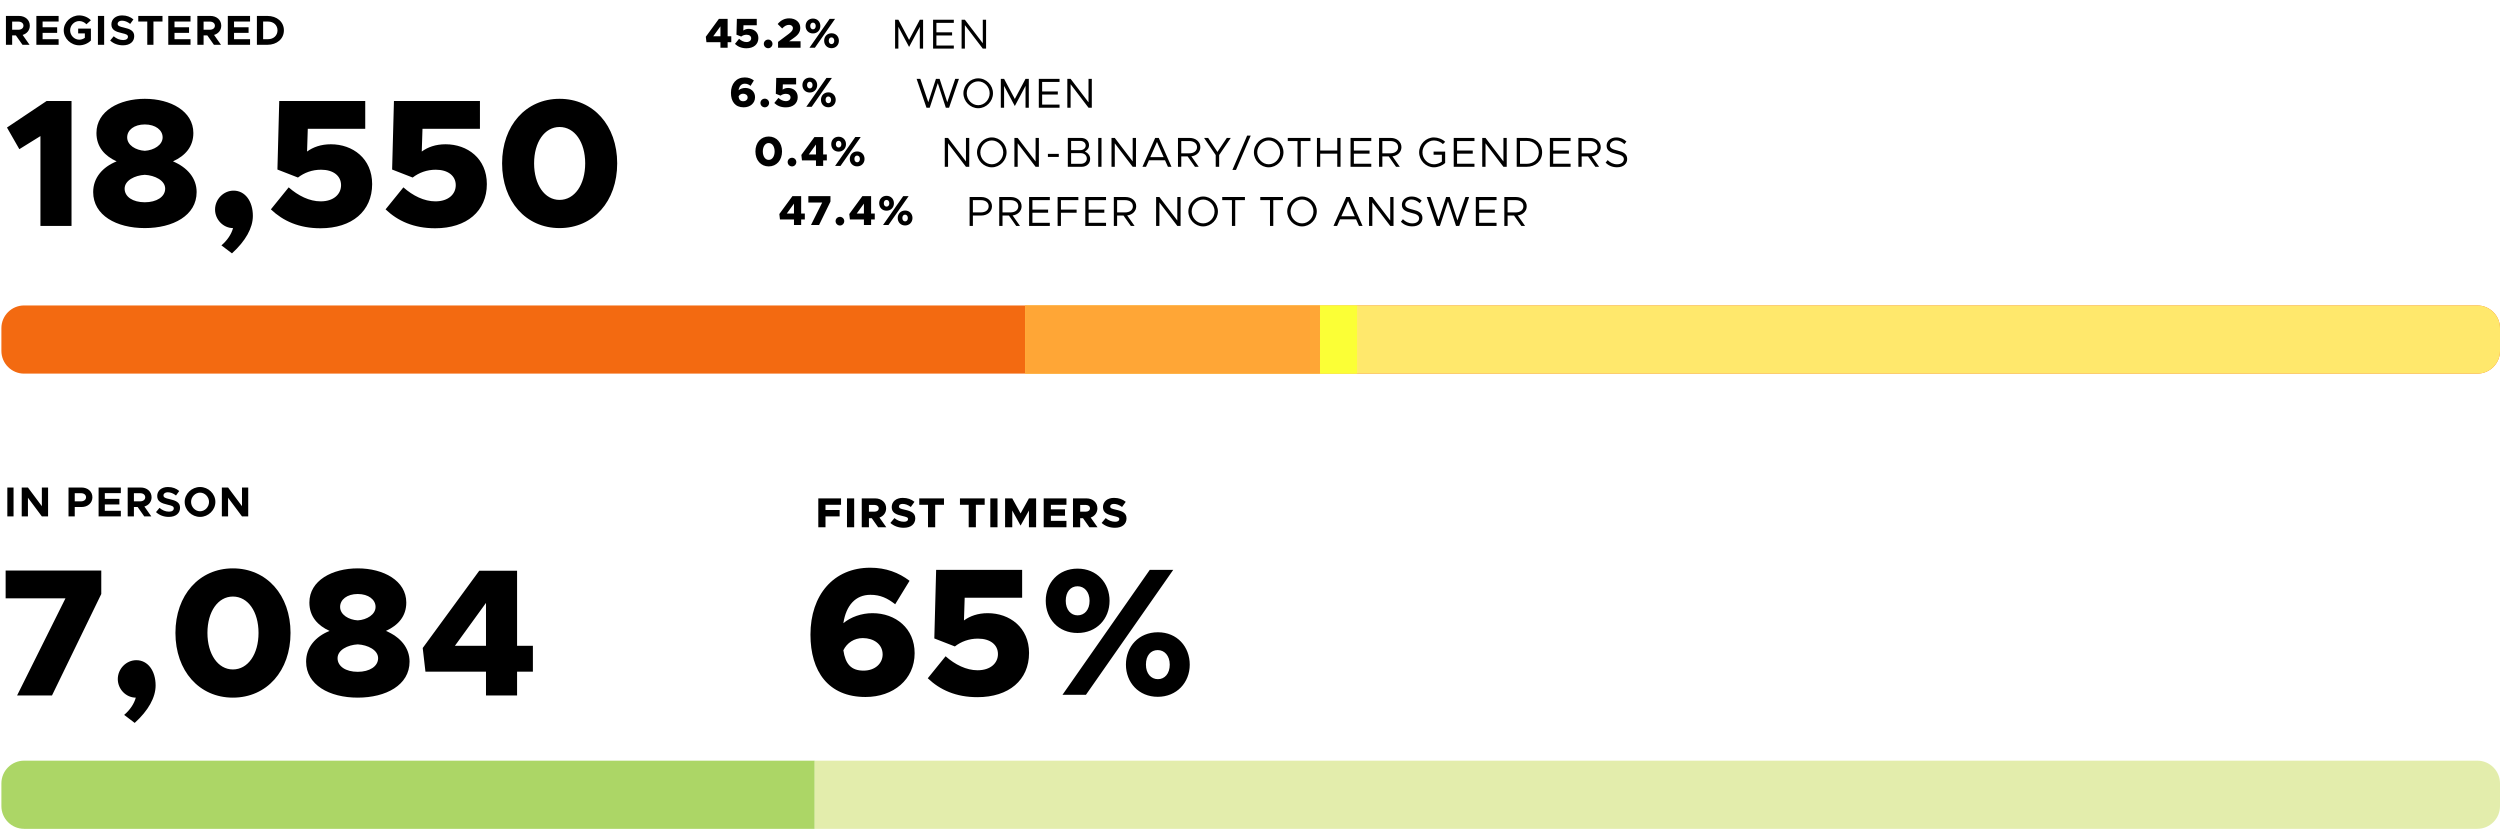
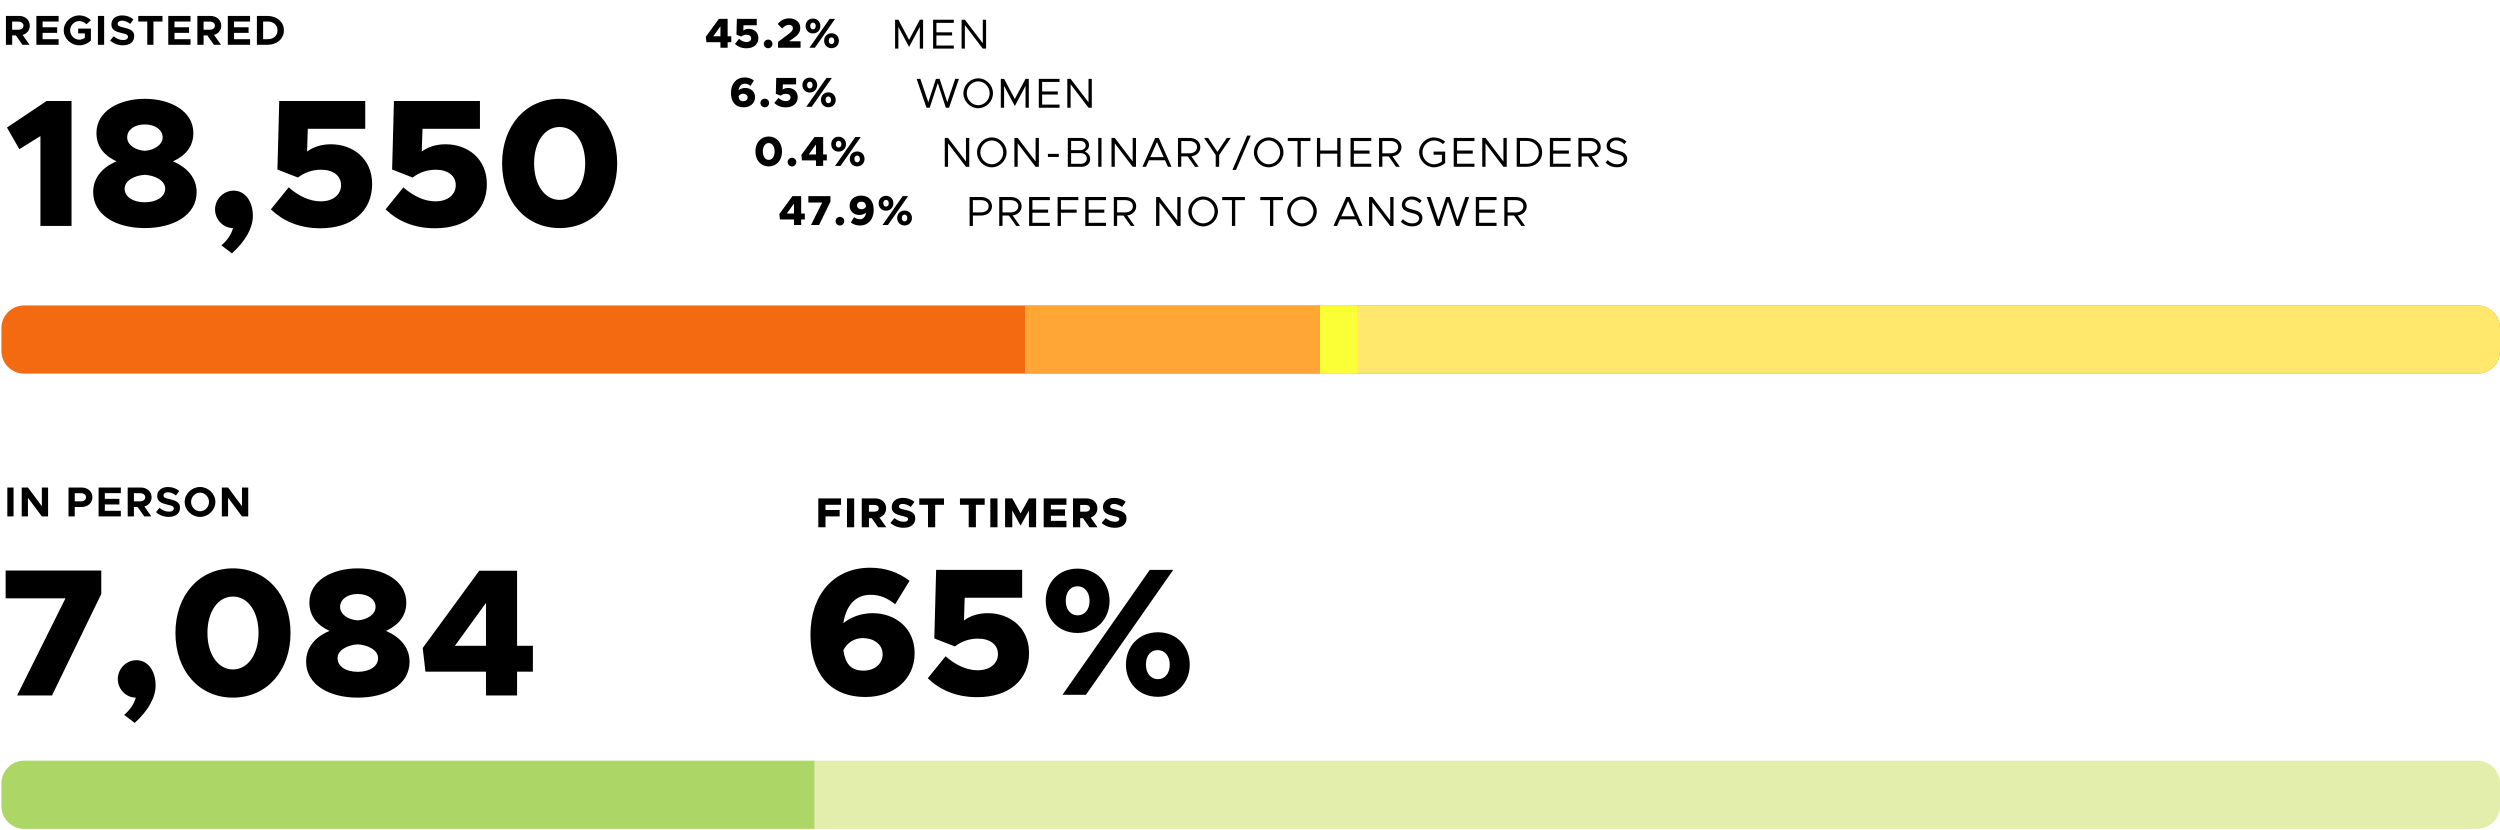
<svg xmlns="http://www.w3.org/2000/svg" width="1100" height="365" viewBox="0 0 1100 365" fill="none">
  <path d="M0.614 144.398C0.614 138.876 5.091 134.398 10.614 134.398H1090C1095.52 134.398 1100 138.876 1100 144.398V154.398C1100 159.921 1095.52 164.398 1090 164.398H10.614C5.091 164.398 0.614 159.921 0.614 154.398V144.398Z" fill="#F36A11" />
  <path d="M451.027 134.398H1090C1095.52 134.398 1100 138.876 1100 144.398V154.398C1100 159.921 1095.52 164.398 1090 164.398H451.027V134.398Z" fill="#FFE86C" />
  <path d="M451.027 134.398H580.799V164.398H451.027V134.398Z" fill="#FFA636" />
  <path d="M580.8 134.398H597.109V164.398H580.8V134.398Z" fill="#FBFF36" />
  <path d="M0.614 344.689C0.614 339.167 5.091 334.689 10.614 334.689H358.485V364.689H10.614C5.091 364.689 0.614 360.212 0.614 354.689V344.689Z" fill="#ACD666" />
  <path d="M358.485 334.689H1090C1095.52 334.689 1100 339.167 1100 344.689V354.689C1100 360.212 1095.52 364.689 1090 364.689H358.485V334.689Z" fill="#E3EDAC" />
  <path d="M17.791 99.398H31.471V44.438H20.511L3.07 56.118L8.51 65.638L17.791 59.878V99.398ZM63.717 100.358C76.117 100.358 86.517 94.838 86.517 84.518C86.517 78.438 82.517 73.718 76.117 70.998C81.557 68.518 85.077 64.518 85.077 58.518C85.077 48.918 75.077 43.478 63.717 43.478C52.597 43.478 42.437 48.758 42.437 58.518C42.437 64.758 46.197 68.678 51.317 70.998C45.157 73.478 40.997 78.198 40.997 84.518C40.997 94.758 51.237 100.358 63.717 100.358ZM63.717 66.358C59.717 66.118 55.957 63.878 55.957 60.438C55.957 57.238 58.997 54.758 63.717 54.758C68.437 54.758 71.557 57.238 71.557 60.438C71.557 63.798 67.717 66.118 63.717 66.358ZM63.717 88.998C58.437 88.998 54.837 86.598 54.837 82.998C54.837 79.398 59.317 77.158 63.717 76.918C68.117 77.158 72.677 79.398 72.677 82.998C72.677 86.598 68.917 88.998 63.717 88.998ZM102.062 111.478C108.062 106.038 111.262 100.278 111.262 94.998C111.262 88.518 107.822 83.878 102.782 83.878C98.382 83.878 94.622 87.638 94.622 92.198C94.622 96.598 98.222 100.358 102.542 100.358C101.822 102.998 100.062 105.718 97.422 107.958L102.062 111.478ZM141.025 100.438C154.865 100.438 163.745 92.918 163.745 80.998C163.745 69.718 155.185 63.478 145.585 63.478C141.185 63.478 137.745 64.758 135.105 66.678L135.425 56.678H160.705V44.438H122.865L122.065 74.598L131.105 78.118C133.905 75.958 137.345 74.678 141.265 74.678C146.705 74.678 150.065 77.398 150.065 81.478C150.065 85.398 146.865 88.598 141.105 88.598C136.145 88.598 131.185 86.118 127.025 82.438L119.185 92.118C124.545 97.238 131.585 100.438 141.025 100.438ZM191.494 100.438C205.334 100.438 214.214 92.918 214.214 80.998C214.214 69.718 205.654 63.478 196.054 63.478C191.654 63.478 188.214 64.758 185.574 66.678L185.894 56.678H211.174V44.438H173.334L172.534 74.598L181.574 78.118C184.374 75.958 187.814 74.678 191.734 74.678C197.174 74.678 200.534 77.398 200.534 81.478C200.534 85.398 197.334 88.598 191.574 88.598C186.614 88.598 181.654 86.118 177.494 82.438L169.654 92.118C175.014 97.238 182.054 100.438 191.494 100.438ZM246.202 100.358C261.082 100.358 271.562 88.598 271.562 71.878C271.562 55.238 261.082 43.478 246.202 43.478C231.402 43.478 220.922 55.238 220.922 71.878C220.922 88.598 231.402 100.358 246.202 100.358ZM246.202 87.958C239.642 87.958 235.002 81.238 235.002 71.878C235.002 62.518 239.642 55.878 246.202 55.878C252.842 55.878 257.482 62.518 257.482 71.878C257.482 81.238 252.842 87.958 246.202 87.958Z" fill="black" />
  <path d="M7.52 306H22.88L44.56 261.36V251.04H2.48V263.28H28.8L7.52 306ZM59.269 318.08C65.269 312.64 68.469 306.88 68.469 301.6C68.469 295.12 65.029 290.48 59.989 290.48C55.589 290.48 51.829 294.24 51.829 298.8C51.829 303.2 55.429 306.96 59.749 306.96C59.029 309.6 57.269 312.32 54.629 314.56L59.269 318.08ZM102.472 306.96C117.352 306.96 127.832 295.2 127.832 278.48C127.832 261.84 117.352 250.08 102.472 250.08C87.672 250.08 77.192 261.84 77.192 278.48C77.192 295.2 87.672 306.96 102.472 306.96ZM102.472 294.56C95.912 294.56 91.272 287.84 91.272 278.48C91.272 269.12 95.912 262.48 102.472 262.48C109.112 262.48 113.752 269.12 113.752 278.48C113.752 287.84 109.112 294.56 102.472 294.56ZM157.408 306.96C169.808 306.96 180.208 301.44 180.208 291.12C180.208 285.04 176.208 280.32 169.808 277.6C175.248 275.12 178.768 271.12 178.768 265.12C178.768 255.52 168.768 250.08 157.408 250.08C146.288 250.08 136.128 255.36 136.128 265.12C136.128 271.36 139.888 275.28 145.008 277.6C138.848 280.08 134.688 284.8 134.688 291.12C134.688 301.36 144.928 306.96 157.408 306.96ZM157.408 272.96C153.408 272.72 149.648 270.48 149.648 267.04C149.648 263.84 152.688 261.36 157.408 261.36C162.128 261.36 165.248 263.84 165.248 267.04C165.248 270.4 161.408 272.72 157.408 272.96ZM157.408 295.6C152.128 295.6 148.528 293.2 148.528 289.6C148.528 286 153.008 283.76 157.408 283.52C161.808 283.76 166.368 286 166.368 289.6C166.368 293.2 162.608 295.6 157.408 295.6ZM213.834 306H227.514V295.52H234.474V284.16H227.514V251.12H210.874L185.994 285.12L187.194 295.52H213.834V306ZM200.154 284.16L213.834 265.28V284.16H200.154Z" fill="black" />
  <path d="M383.88 269.795C379.08 269.795 374.36 271.475 371.08 274.195C372.28 266.355 376.44 261.715 383 261.715C387.4 261.715 390.52 263.235 393.88 265.875L400.2 255.555C395.48 251.955 389.8 249.795 382.92 249.795C366.76 249.795 356.6 261.795 356.6 279.235C356.6 295.395 364.44 306.675 380.84 306.675C393.08 306.675 402.44 298.995 402.44 287.395C402.44 276.435 394.04 269.795 383.88 269.795ZM379.96 295.075C374.44 295.075 371.96 292.115 371.08 286.115C372.68 282.835 375.88 280.755 379.64 280.755C384.36 280.755 388.36 283.395 388.36 287.955C388.36 291.875 385.08 295.075 379.96 295.075ZM430.06 306.755C443.9 306.755 452.78 299.235 452.78 287.315C452.78 276.035 444.22 269.795 434.62 269.795C430.22 269.795 426.78 271.075 424.14 272.995L424.46 262.995H449.74V250.755H411.9L411.1 280.915L420.14 284.435C422.94 282.275 426.38 280.995 430.3 280.995C435.74 280.995 439.1 283.715 439.1 287.795C439.1 291.715 435.9 294.915 430.14 294.915C425.18 294.915 420.22 292.435 416.06 288.755L408.22 298.435C413.58 303.555 420.62 306.755 430.06 306.755ZM474.129 278.515C482.449 278.515 488.209 272.355 488.209 264.355C488.209 256.595 482.689 250.195 474.129 250.195C465.649 250.195 460.129 256.515 460.129 264.355C460.129 272.355 465.729 278.515 474.129 278.515ZM467.489 305.715H477.809L516.209 250.755H505.889L467.489 305.715ZM474.129 270.755C471.169 270.755 468.929 268.275 468.929 264.355C468.929 260.355 471.089 257.955 474.129 257.955C477.089 257.955 479.409 260.435 479.409 264.355C479.409 268.355 477.169 270.755 474.129 270.755ZM509.409 306.595C517.729 306.595 523.489 300.355 523.489 292.435C523.489 284.595 517.969 278.195 509.489 278.195C501.089 278.195 495.409 284.435 495.409 292.435C495.409 300.275 501.009 306.595 509.409 306.595ZM509.489 298.835C506.449 298.835 504.209 296.355 504.209 292.435C504.209 288.355 506.369 286.035 509.409 286.035C512.369 286.035 514.689 288.515 514.689 292.435C514.689 296.435 512.449 298.835 509.489 298.835Z" fill="black" />
  <path d="M3.224 227.215H5.962L5.962 214.505H3.224L3.224 227.215ZM9.556 227.215H12.294L12.294 219.001L18.417 227.215H21.155L21.155 214.505H18.417L18.417 222.719L12.294 214.505H9.556L9.556 227.215ZM30.151 227.215H32.889V223.089H35.867C38.642 223.089 40.659 221.313 40.659 218.797C40.659 216.281 38.642 214.505 35.867 214.505H30.151L30.151 227.215ZM32.889 220.592V217.003H35.59C36.94 217.003 37.865 217.706 37.865 218.797C37.865 219.889 36.94 220.592 35.59 220.592H32.889ZM53.17 216.966V214.505H43.384V227.215H53.17V224.754H46.122V221.961H52.523V219.5H46.122V216.966H53.17ZM66.692 218.797C66.692 216.281 64.675 214.505 61.9 214.505H56.184V227.215H58.922V223.089H60.568L63.473 227.215H66.581L63.528 222.867C65.434 222.312 66.692 220.795 66.692 218.797ZM58.922 217.003H61.623C62.973 217.003 63.898 217.706 63.898 218.797C63.898 219.889 62.973 220.592 61.623 220.592H58.922V217.003ZM74.278 227.437C77.368 227.437 79.218 225.827 79.218 223.404C79.218 221.054 77.405 220.24 74.667 219.63C72.706 219.186 71.929 218.89 71.929 217.965C71.929 217.206 72.65 216.596 73.797 216.596C75.019 216.596 76.295 217.095 77.442 218.02L78.867 216.041C77.553 214.931 75.962 214.283 73.89 214.283C71.097 214.283 69.172 215.893 69.172 218.242C69.172 220.703 71.097 221.461 73.779 222.072C75.722 222.516 76.462 222.793 76.462 223.7C76.462 224.495 75.758 225.124 74.371 225.124C72.761 225.124 71.392 224.495 70.19 223.459L68.636 225.328C70.116 226.697 72.058 227.437 74.278 227.437ZM88.03 227.437C91.693 227.437 94.764 224.421 94.764 220.851C94.764 217.28 91.693 214.283 88.03 214.283C84.367 214.283 81.259 217.28 81.259 220.851C81.259 224.421 84.367 227.437 88.03 227.437ZM88.03 224.958C85.884 224.958 84.071 223.071 84.071 220.851C84.071 218.649 85.884 216.762 88.03 216.762C90.158 216.762 91.971 218.649 91.971 220.851C91.971 223.071 90.158 224.958 88.03 224.958ZM97.618 227.215H100.356V219.001L106.479 227.215H109.217V214.505H106.479V222.719L100.356 214.505H97.618V227.215Z" fill="black" />
  <path d="M13.117 11.297C13.117 8.781 11.101 7.005 8.326 7.005L2.61 7.005L2.61 19.715H5.348V15.589L6.994 15.589L9.899 19.715L13.007 19.715L9.954 15.367C11.86 14.812 13.117 13.295 13.117 11.297ZM5.348 9.503L8.049 9.503C9.399 9.503 10.324 10.206 10.324 11.297C10.324 12.389 9.399 13.092 8.049 13.092L5.348 13.092V9.503ZM25.792 9.466V7.005L16.005 7.005L16.005 19.715H25.792V17.254H18.743V14.461H25.144V12H18.743L18.743 9.466H25.792ZM34.392 14.701H37.334V16.644C36.631 17.162 35.724 17.458 34.873 17.458C32.69 17.458 30.859 15.571 30.859 13.351C30.859 11.149 32.69 9.262 34.873 9.262C36.039 9.262 37.26 9.817 38.018 10.687L39.998 8.911C38.74 7.579 36.76 6.783 34.873 6.783C31.173 6.783 28.047 9.78 28.047 13.351C28.047 16.921 31.173 19.937 34.873 19.937C36.76 19.937 38.74 19.141 39.998 17.809V12.574L34.392 12.574V14.701ZM43.086 19.715H45.824V7.005H43.086V19.715ZM54.117 19.937C57.207 19.937 59.057 18.327 59.057 15.904C59.057 13.554 57.244 12.74 54.506 12.13C52.545 11.686 51.768 11.39 51.768 10.465C51.768 9.706 52.489 9.096 53.636 9.096C54.857 9.096 56.134 9.595 57.281 10.52L58.705 8.541C57.392 7.431 55.801 6.783 53.729 6.783C50.935 6.783 49.011 8.393 49.011 10.742C49.011 13.203 50.935 13.961 53.618 14.572C55.56 15.016 56.3 15.293 56.3 16.2C56.3 16.995 55.597 17.624 54.21 17.624C52.6 17.624 51.231 16.995 50.029 15.959L48.475 17.828C49.955 19.197 51.897 19.937 54.117 19.937ZM64.798 19.715H67.517V9.466H71.495V7.005L60.839 7.005V9.466L64.798 9.466V19.715ZM83.828 9.466V7.005L74.042 7.005V19.715L83.828 19.715V17.254L76.78 17.254V14.461H83.181V12H76.78V9.466H83.828ZM97.35 11.297C97.35 8.781 95.333 7.005 92.558 7.005L86.842 7.005V19.715H89.58V15.589H91.226L94.131 19.715H97.239L94.186 15.367C96.092 14.812 97.35 13.295 97.35 11.297ZM89.58 9.503H92.281C93.631 9.503 94.556 10.206 94.556 11.297C94.556 12.389 93.631 13.092 92.281 13.092H89.58V9.503ZM110.024 9.466V7.005L100.237 7.005V19.715L110.024 19.715V17.254H102.975V14.461L109.376 14.461V12L102.975 12V9.466L110.024 9.466ZM113.037 19.715H117.607C121.88 19.715 124.914 17.069 124.914 13.351C124.914 9.632 121.88 7.005 117.607 7.005L113.037 7.005V19.715ZM115.775 17.236V9.484L117.958 9.484C120.382 9.484 122.102 11.094 122.102 13.351C122.102 15.626 120.382 17.236 117.958 17.236H115.775Z" fill="black" />
  <path d="M370.063 222.121V219.29H360.054V232H363.218V227.227H369.434V224.396H363.218V222.121H370.063ZM372.673 232H375.837V219.29H372.673V232ZM389.972 232L386.956 227.726C388.751 227.097 389.898 225.599 389.898 223.656C389.898 221.085 387.881 219.29 385.069 219.29H379.168V232H382.331V228.022H383.589L386.383 232H389.972ZM382.331 222.176H384.792C385.883 222.176 386.642 222.768 386.642 223.656C386.642 224.544 385.883 225.136 384.792 225.136H382.331V222.176ZM397.63 232.222C400.775 232.222 402.718 230.631 402.718 228.078C402.718 225.691 400.886 224.877 398.037 224.267C396.15 223.86 395.54 223.601 395.54 222.824C395.54 222.195 396.113 221.714 397.131 221.714C398.315 221.714 399.591 222.176 400.757 223.064L402.366 220.807C401.016 219.697 399.351 219.068 397.205 219.068C394.319 219.068 392.358 220.696 392.358 223.138C392.358 225.691 394.374 226.431 397.094 227.042C398.944 227.486 399.536 227.652 399.536 228.411C399.536 229.095 398.925 229.576 397.741 229.576C396.187 229.576 394.8 228.984 393.56 227.967L391.766 230.094C393.32 231.482 395.373 232.222 397.63 232.222ZM408.324 232H411.488V222.121H415.354V219.29H404.476V222.121H408.324V232ZM426.227 232H429.391V222.121H433.257V219.29H422.379V222.121H426.227V232ZM435.741 232H438.904V219.29H435.741V232ZM442.235 232H445.399V224.637L449.062 231.26L452.725 224.637V232H455.888V219.29H452.725L449.062 225.913L445.399 219.29H442.235V232ZM469.235 222.121V219.29H459.227V232H469.235V229.169H462.39V226.931H468.606V224.1H462.39V222.121H469.235ZM482.921 232L479.905 227.726C481.7 227.097 482.847 225.599 482.847 223.656C482.847 221.085 480.83 219.29 478.018 219.29H472.117V232H475.28V228.022H476.538L479.332 232H482.921ZM475.28 222.176H477.741C478.832 222.176 479.591 222.768 479.591 223.656C479.591 224.544 478.832 225.136 477.741 225.136H475.28V222.176ZM490.579 232.222C493.724 232.222 495.667 230.631 495.667 228.078C495.667 225.691 493.835 224.877 490.986 224.267C489.099 223.86 488.489 223.601 488.489 222.824C488.489 222.195 489.062 221.714 490.08 221.714C491.264 221.714 492.54 222.176 493.706 223.064L495.315 220.807C493.965 219.697 492.3 219.068 490.154 219.068C487.268 219.068 485.307 220.696 485.307 223.138C485.307 225.691 487.323 226.431 490.043 227.042C491.893 227.486 492.485 227.652 492.485 228.411C492.485 229.095 491.874 229.576 490.69 229.576C489.136 229.576 487.749 228.984 486.509 227.967L484.715 230.094C486.269 231.482 488.322 232.222 490.579 232.222Z" fill="black" />
-   <path d="M316.993 21H320.157V18.576H321.766V15.95H320.157V8.309H316.309L310.555 16.172L310.833 18.576H316.993V21ZM313.83 15.95L316.993 11.584V15.95H313.83ZM328.425 21.241C331.625 21.241 333.679 19.502 333.679 16.745C333.679 14.136 331.699 12.694 329.479 12.694C328.462 12.694 327.666 12.989 327.056 13.434L327.13 11.121H332.976V8.29H324.225L324.04 15.265L326.131 16.079C326.778 15.579 327.574 15.284 328.48 15.284C329.738 15.284 330.515 15.912 330.515 16.856C330.515 17.762 329.775 18.503 328.443 18.503C327.296 18.503 326.149 17.929 325.187 17.078L323.374 19.317C324.614 20.5 326.242 21.241 328.425 21.241ZM338.024 21.222C339.041 21.222 339.892 20.352 339.892 19.279C339.892 18.28 339.041 17.411 338.024 17.411C336.914 17.411 336.081 18.28 336.081 19.279C336.081 20.352 336.914 21.222 338.024 21.222ZM342.347 21H352.245V18.169H347.194L349.192 16.745C351.412 15.228 352.115 13.915 352.115 12.231C352.115 9.807 350.117 8.069 347.268 8.069C345.178 8.069 343.531 8.938 342.181 10.566L344.16 12.527C345.122 11.509 346.01 10.936 347.194 10.936C348.119 10.936 348.878 11.491 348.878 12.361C348.878 13.137 348.471 13.841 347.046 14.914L342.347 18.428V21ZM357.702 14.71C359.626 14.71 360.958 13.286 360.958 11.435C360.958 9.641 359.681 8.161 357.702 8.161C355.741 8.161 354.464 9.623 354.464 11.435C354.464 13.286 355.759 14.71 357.702 14.71ZM356.166 21H358.553L367.433 8.29H365.046L356.166 21ZM357.702 12.915C357.017 12.915 356.499 12.342 356.499 11.435C356.499 10.511 356.999 9.956 357.702 9.956C358.386 9.956 358.923 10.529 358.923 11.435C358.923 12.361 358.405 12.915 357.702 12.915ZM365.86 21.203C367.784 21.203 369.116 19.761 369.116 17.929C369.116 16.116 367.84 14.636 365.879 14.636C363.936 14.636 362.623 16.079 362.623 17.929C362.623 19.742 363.918 21.203 365.86 21.203ZM365.879 19.409C365.176 19.409 364.658 18.835 364.658 17.929C364.658 16.985 365.157 16.449 365.86 16.449C366.545 16.449 367.081 17.023 367.081 17.929C367.081 18.854 366.563 19.409 365.879 19.409ZM327.926 38.694C326.816 38.694 325.724 39.082 324.966 39.711C325.243 37.898 326.205 36.825 327.722 36.825C328.74 36.825 329.461 37.176 330.238 37.787L331.7 35.401C330.608 34.568 329.295 34.069 327.704 34.069C323.967 34.069 321.617 36.843 321.617 40.877C321.617 44.614 323.43 47.222 327.223 47.222C330.053 47.222 332.218 45.446 332.218 42.764C332.218 40.229 330.275 38.694 327.926 38.694ZM327.019 44.539C325.743 44.539 325.169 43.855 324.966 42.468C325.336 41.709 326.076 41.228 326.945 41.228C328.037 41.228 328.962 41.839 328.962 42.893C328.962 43.8 328.203 44.539 327.019 44.539ZM336.533 47.222C337.551 47.222 338.402 46.352 338.402 45.279C338.402 44.281 337.551 43.411 336.533 43.411C335.423 43.411 334.591 44.281 334.591 45.279C334.591 46.352 335.423 47.222 336.533 47.222ZM345.741 47.24C348.941 47.24 350.995 45.502 350.995 42.745C350.995 40.136 349.015 38.694 346.795 38.694C345.778 38.694 344.982 38.989 344.372 39.434L344.446 37.121H350.292V34.291H341.541L341.356 41.265L343.447 42.079C344.094 41.58 344.89 41.283 345.796 41.283C347.054 41.283 347.831 41.913 347.831 42.856C347.831 43.763 347.091 44.502 345.759 44.502C344.612 44.502 343.465 43.929 342.503 43.078L340.69 45.316C341.93 46.501 343.558 47.24 345.741 47.24ZM356.301 40.71C358.225 40.71 359.557 39.285 359.557 37.435C359.557 35.641 358.281 34.161 356.301 34.161C354.34 34.161 353.064 35.623 353.064 37.435C353.064 39.285 354.359 40.71 356.301 40.71ZM354.766 47H357.152L366.032 34.291H363.646L354.766 47ZM356.301 38.916C355.617 38.916 355.099 38.342 355.099 37.435C355.099 36.511 355.598 35.956 356.301 35.956C356.986 35.956 357.522 36.529 357.522 37.435C357.522 38.361 357.004 38.916 356.301 38.916ZM364.46 47.203C366.384 47.203 367.716 45.761 367.716 43.929C367.716 42.116 366.439 40.636 364.478 40.636C362.536 40.636 361.222 42.079 361.222 43.929C361.222 45.742 362.517 47.203 364.46 47.203ZM364.478 45.409C363.775 45.409 363.257 44.836 363.257 43.929C363.257 42.986 363.757 42.449 364.46 42.449C365.144 42.449 365.681 43.023 365.681 43.929C365.681 44.854 365.163 45.409 364.478 45.409ZM338.23 73.222C341.671 73.222 344.094 70.502 344.094 66.636C344.094 62.788 341.671 60.069 338.23 60.069C334.807 60.069 332.384 62.788 332.384 66.636C332.384 70.502 334.807 73.222 338.23 73.222ZM338.23 70.355C336.713 70.355 335.64 68.8 335.64 66.636C335.64 64.472 336.713 62.936 338.23 62.936C339.765 62.936 340.838 64.472 340.838 66.636C340.838 68.8 339.765 70.355 338.23 70.355ZM348.51 73.222C349.528 73.222 350.379 72.353 350.379 71.279C350.379 70.281 349.528 69.411 348.51 69.411C347.4 69.411 346.568 70.281 346.568 71.279C346.568 72.353 347.4 73.222 348.51 73.222ZM359.031 73H362.195V70.576H363.804V67.95H362.195V60.309H358.347L352.593 68.171L352.871 70.576H359.031V73ZM355.868 67.95L359.031 63.584V67.95H355.868ZM368.983 66.71C370.907 66.71 372.239 65.285 372.239 63.435C372.239 61.641 370.963 60.161 368.983 60.161C367.022 60.161 365.746 61.623 365.746 63.435C365.746 65.285 367.041 66.71 368.983 66.71ZM367.448 73H369.834L378.714 60.291H376.328L367.448 73ZM368.983 64.915C368.299 64.915 367.781 64.342 367.781 63.435C367.781 62.511 368.28 61.956 368.983 61.956C369.668 61.956 370.204 62.529 370.204 63.435C370.204 64.361 369.686 64.915 368.983 64.915ZM377.142 73.204C379.066 73.204 380.398 71.76 380.398 69.929C380.398 68.116 379.121 66.636 377.16 66.636C375.218 66.636 373.904 68.079 373.904 69.929C373.904 71.742 375.199 73.204 377.142 73.204ZM377.16 71.409C376.457 71.409 375.939 70.835 375.939 69.929C375.939 68.986 376.439 68.449 377.142 68.449C377.826 68.449 378.363 69.022 378.363 69.929C378.363 70.854 377.845 71.409 377.16 71.409ZM349.348 99H352.511V96.576H354.121V93.95H352.511V86.309H348.663L342.91 94.171L343.187 96.576H349.348V99ZM346.184 93.95L349.348 89.584V93.95H346.184ZM356.839 99H360.391L365.405 88.677V86.29H355.674V89.121H361.76L356.839 99ZM369.602 99.222C370.619 99.222 371.47 98.353 371.47 97.279C371.47 96.281 370.619 95.411 369.602 95.411C368.492 95.411 367.659 96.281 367.659 97.279C367.659 98.353 368.492 99.222 369.602 99.222ZM380.123 99H383.286V96.576H384.896V93.95H383.286V86.309H379.438L373.685 94.171L373.962 96.576H380.123V99ZM376.959 93.95L380.123 89.584V93.95H376.959ZM390.075 92.71C391.999 92.71 393.331 91.285 393.331 89.436C393.331 87.641 392.054 86.161 390.075 86.161C388.114 86.161 386.837 87.623 386.837 89.436C386.837 91.285 388.132 92.71 390.075 92.71ZM388.539 99H390.926L399.806 86.29H397.419L388.539 99ZM390.075 90.915C389.39 90.915 388.872 90.342 388.872 89.436C388.872 88.51 389.372 87.956 390.075 87.956C390.759 87.956 391.296 88.529 391.296 89.436C391.296 90.361 390.778 90.915 390.075 90.915ZM398.233 99.204C400.157 99.204 401.489 97.76 401.489 95.929C401.489 94.116 400.213 92.636 398.252 92.636C396.309 92.636 394.996 94.079 394.996 95.929C394.996 97.742 396.291 99.204 398.233 99.204ZM398.252 97.409C397.549 97.409 397.031 96.835 397.031 95.929C397.031 94.986 397.53 94.449 398.233 94.449C398.918 94.449 399.454 95.022 399.454 95.929C399.454 96.854 398.936 97.409 398.252 97.409Z" fill="black" />
+   <path d="M316.993 21H320.157V18.576H321.766V15.95H320.157V8.309H316.309L310.555 16.172L310.833 18.576H316.993V21ZM313.83 15.95L316.993 11.584V15.95H313.83ZM328.425 21.241C331.625 21.241 333.679 19.502 333.679 16.745C333.679 14.136 331.699 12.694 329.479 12.694C328.462 12.694 327.666 12.989 327.056 13.434L327.13 11.121H332.976V8.29H324.225L324.04 15.265L326.131 16.079C326.778 15.579 327.574 15.284 328.48 15.284C329.738 15.284 330.515 15.912 330.515 16.856C330.515 17.762 329.775 18.503 328.443 18.503C327.296 18.503 326.149 17.929 325.187 17.078L323.374 19.317C324.614 20.5 326.242 21.241 328.425 21.241ZM338.024 21.222C339.041 21.222 339.892 20.352 339.892 19.279C339.892 18.28 339.041 17.411 338.024 17.411C336.914 17.411 336.081 18.28 336.081 19.279C336.081 20.352 336.914 21.222 338.024 21.222ZM342.347 21H352.245V18.169H347.194L349.192 16.745C351.412 15.228 352.115 13.915 352.115 12.231C352.115 9.807 350.117 8.069 347.268 8.069C345.178 8.069 343.531 8.938 342.181 10.566L344.16 12.527C345.122 11.509 346.01 10.936 347.194 10.936C348.119 10.936 348.878 11.491 348.878 12.361C348.878 13.137 348.471 13.841 347.046 14.914L342.347 18.428V21ZM357.702 14.71C359.626 14.71 360.958 13.286 360.958 11.435C360.958 9.641 359.681 8.161 357.702 8.161C355.741 8.161 354.464 9.623 354.464 11.435C354.464 13.286 355.759 14.71 357.702 14.71ZM356.166 21H358.553L367.433 8.29H365.046L356.166 21ZM357.702 12.915C357.017 12.915 356.499 12.342 356.499 11.435C356.499 10.511 356.999 9.956 357.702 9.956C358.386 9.956 358.923 10.529 358.923 11.435C358.923 12.361 358.405 12.915 357.702 12.915ZM365.86 21.203C367.784 21.203 369.116 19.761 369.116 17.929C369.116 16.116 367.84 14.636 365.879 14.636C363.936 14.636 362.623 16.079 362.623 17.929C362.623 19.742 363.918 21.203 365.86 21.203ZM365.879 19.409C365.176 19.409 364.658 18.835 364.658 17.929C364.658 16.985 365.157 16.449 365.86 16.449C366.545 16.449 367.081 17.023 367.081 17.929C367.081 18.854 366.563 19.409 365.879 19.409ZM327.926 38.694C326.816 38.694 325.724 39.082 324.966 39.711C325.243 37.898 326.205 36.825 327.722 36.825C328.74 36.825 329.461 37.176 330.238 37.787L331.7 35.401C330.608 34.568 329.295 34.069 327.704 34.069C323.967 34.069 321.617 36.843 321.617 40.877C321.617 44.614 323.43 47.222 327.223 47.222C330.053 47.222 332.218 45.446 332.218 42.764C332.218 40.229 330.275 38.694 327.926 38.694ZM327.019 44.539C325.743 44.539 325.169 43.855 324.966 42.468C325.336 41.709 326.076 41.228 326.945 41.228C328.037 41.228 328.962 41.839 328.962 42.893C328.962 43.8 328.203 44.539 327.019 44.539ZM336.533 47.222C337.551 47.222 338.402 46.352 338.402 45.279C338.402 44.281 337.551 43.411 336.533 43.411C335.423 43.411 334.591 44.281 334.591 45.279C334.591 46.352 335.423 47.222 336.533 47.222ZM345.741 47.24C348.941 47.24 350.995 45.502 350.995 42.745C350.995 40.136 349.015 38.694 346.795 38.694C345.778 38.694 344.982 38.989 344.372 39.434L344.446 37.121H350.292V34.291H341.541L341.356 41.265L343.447 42.079C344.094 41.58 344.89 41.283 345.796 41.283C347.054 41.283 347.831 41.913 347.831 42.856C347.831 43.763 347.091 44.502 345.759 44.502C344.612 44.502 343.465 43.929 342.503 43.078L340.69 45.316C341.93 46.501 343.558 47.24 345.741 47.24ZM356.301 40.71C358.225 40.71 359.557 39.285 359.557 37.435C359.557 35.641 358.281 34.161 356.301 34.161C354.34 34.161 353.064 35.623 353.064 37.435C353.064 39.285 354.359 40.71 356.301 40.71ZM354.766 47H357.152L366.032 34.291H363.646L354.766 47ZM356.301 38.916C355.617 38.916 355.099 38.342 355.099 37.435C355.099 36.511 355.598 35.956 356.301 35.956C356.986 35.956 357.522 36.529 357.522 37.435C357.522 38.361 357.004 38.916 356.301 38.916ZM364.46 47.203C366.384 47.203 367.716 45.761 367.716 43.929C367.716 42.116 366.439 40.636 364.478 40.636C362.536 40.636 361.222 42.079 361.222 43.929C361.222 45.742 362.517 47.203 364.46 47.203ZM364.478 45.409C363.775 45.409 363.257 44.836 363.257 43.929C363.257 42.986 363.757 42.449 364.46 42.449C365.144 42.449 365.681 43.023 365.681 43.929C365.681 44.854 365.163 45.409 364.478 45.409ZM338.23 73.222C341.671 73.222 344.094 70.502 344.094 66.636C344.094 62.788 341.671 60.069 338.23 60.069C334.807 60.069 332.384 62.788 332.384 66.636C332.384 70.502 334.807 73.222 338.23 73.222ZM338.23 70.355C336.713 70.355 335.64 68.8 335.64 66.636C335.64 64.472 336.713 62.936 338.23 62.936C339.765 62.936 340.838 64.472 340.838 66.636C340.838 68.8 339.765 70.355 338.23 70.355ZM348.51 73.222C349.528 73.222 350.379 72.353 350.379 71.279C350.379 70.281 349.528 69.411 348.51 69.411C347.4 69.411 346.568 70.281 346.568 71.279C346.568 72.353 347.4 73.222 348.51 73.222ZM359.031 73H362.195V70.576H363.804V67.95H362.195V60.309H358.347L352.593 68.171L352.871 70.576H359.031V73ZM355.868 67.95L359.031 63.584V67.95H355.868ZM368.983 66.71C370.907 66.71 372.239 65.285 372.239 63.435C372.239 61.641 370.963 60.161 368.983 60.161C367.022 60.161 365.746 61.623 365.746 63.435C365.746 65.285 367.041 66.71 368.983 66.71ZM367.448 73H369.834L378.714 60.291H376.328L367.448 73ZM368.983 64.915C368.299 64.915 367.781 64.342 367.781 63.435C367.781 62.511 368.28 61.956 368.983 61.956C369.668 61.956 370.204 62.529 370.204 63.435C370.204 64.361 369.686 64.915 368.983 64.915ZM377.142 73.204C379.066 73.204 380.398 71.76 380.398 69.929C380.398 68.116 379.121 66.636 377.16 66.636C375.218 66.636 373.904 68.079 373.904 69.929C373.904 71.742 375.199 73.204 377.142 73.204ZM377.16 71.409C376.457 71.409 375.939 70.835 375.939 69.929C375.939 68.986 376.439 68.449 377.142 68.449C377.826 68.449 378.363 69.022 378.363 69.929C378.363 70.854 377.845 71.409 377.16 71.409ZM349.348 99H352.511V96.576H354.121V93.95H352.511V86.309H348.663L342.91 94.171L343.187 96.576H349.348V99ZM346.184 93.95L349.348 89.584V93.95H346.184ZM356.839 99H360.391L365.405 88.677V86.29H355.674V89.121H361.76L356.839 99ZM369.602 99.222C370.619 99.222 371.47 98.353 371.47 97.279C371.47 96.281 370.619 95.411 369.602 95.411C368.492 95.411 367.659 96.281 367.659 97.279C367.659 98.353 368.492 99.222 369.602 99.222ZM378.828 86.069C375.997 86.069 373.833 87.844 373.833 90.527C373.833 93.061 375.775 94.597 378.125 94.597C379.235 94.597 380.326 94.209 381.085 93.579C380.807 95.392 379.845 96.466 378.328 96.466C377.311 96.466 376.589 96.114 375.812 95.504L374.351 97.89C375.442 98.722 376.756 99.222 378.347 99.222C382.084 99.222 384.433 96.447 384.433 92.414C384.433 88.677 382.62 86.069 378.828 86.069ZM379.105 92.062C378.014 92.062 377.089 91.452 377.089 90.397C377.089 89.491 377.847 88.751 379.031 88.751C380.308 88.751 380.881 89.436 381.085 90.823C380.715 91.582 379.975 92.062 379.105 92.062ZM389.84 92.71C391.764 92.71 393.096 91.285 393.096 89.436C393.096 87.641 391.819 86.161 389.84 86.161C387.879 86.161 386.602 87.623 386.602 89.436C386.602 91.285 387.897 92.71 389.84 92.71ZM388.304 99H390.691L399.571 86.29H397.184L388.304 99ZM389.84 90.915C389.155 90.915 388.637 90.342 388.637 89.436C388.637 88.51 389.137 87.956 389.84 87.956C390.524 87.956 391.061 88.529 391.061 89.436C391.061 90.361 390.543 90.915 389.84 90.915ZM397.998 99.204C399.922 99.204 401.254 97.76 401.254 95.929C401.254 94.116 399.978 92.636 398.017 92.636C396.074 92.636 394.761 94.079 394.761 95.929C394.761 97.742 396.056 99.204 397.998 99.204ZM398.017 97.409C397.314 97.409 396.796 96.835 396.796 95.929C396.796 94.986 397.295 94.449 397.998 94.449C398.683 94.449 399.219 95.022 399.219 95.929C399.219 96.854 398.701 97.409 398.017 97.409Z" fill="black" />
  <path d="M393.839 21.398H395.282V11.797L399.999 20.658L404.717 11.797V21.398H406.16V8.689H404.717L399.999 17.55L395.282 8.689H393.839V21.398ZM419.679 10.058V8.689H410.559V21.398H419.679V20.029H412.02V15.608H418.921V14.239H412.02V10.058H419.679ZM423.106 21.398H424.549V11.057L432.43 21.398H433.873V8.689H432.43V19.03L424.549 8.689H423.106V21.398ZM407.654 47.398H409.079L412.631 36.576L416.164 47.398H417.589L421.936 34.689H420.308L416.793 44.975L413.426 34.689H411.817L408.45 44.975L404.935 34.689H403.307L407.654 47.398ZM430.416 47.62C433.95 47.62 436.91 44.605 436.91 41.034C436.91 37.464 433.95 34.467 430.416 34.467C426.901 34.467 423.904 37.464 423.904 41.034C423.904 44.605 426.901 47.62 430.416 47.62ZM430.416 46.288C427.678 46.288 425.366 43.883 425.366 41.034C425.366 38.204 427.678 35.799 430.416 35.799C433.154 35.799 435.448 38.204 435.448 41.034C435.448 43.883 433.154 46.288 430.416 46.288ZM440.358 47.398H441.801V37.797L446.519 46.658L451.236 37.797V47.398H452.679V34.689H451.236L446.519 43.55L441.801 34.689H440.358V47.398ZM466.199 36.058V34.689H457.078V47.398H466.199V46.029H458.54V41.608H465.44V40.239H458.54V36.058H466.199ZM469.625 47.398H471.068V37.057L478.949 47.398H480.392V34.689H478.949V45.03L471.068 34.689H469.625V47.398ZM415.698 73.398H417.141V63.057L425.022 73.398H426.465V60.689H425.022V71.03L417.141 60.689H415.698V73.398ZM436.396 73.62C439.929 73.62 442.889 70.605 442.889 67.034C442.889 63.464 439.929 60.467 436.396 60.467C432.881 60.467 429.884 63.464 429.884 67.034C429.884 70.605 432.881 73.62 436.396 73.62ZM436.396 72.288C433.658 72.288 431.345 69.883 431.345 67.034C431.345 64.204 433.658 61.799 436.396 61.799C439.134 61.799 441.428 64.204 441.428 67.034C441.428 69.883 439.134 72.288 436.396 72.288ZM446.338 73.398H447.781V63.057L455.662 73.398H457.105V60.689H455.662V71.03L447.781 60.689H446.338V73.398ZM461.078 69.051H465.87V67.7H461.078V69.051ZM469.841 73.398H475.891C478.092 73.398 479.665 71.955 479.665 69.92C479.665 68.533 478.814 67.386 477.352 66.646C478.499 65.98 479.165 65.203 479.165 63.852C479.165 62.002 477.722 60.689 475.669 60.689H469.841V73.398ZM471.284 66.072V62.002H475.299C476.705 62.002 477.704 62.853 477.704 64.037C477.704 65.221 476.705 66.072 475.299 66.072H471.284ZM471.284 72.085V67.386H475.521C477.093 67.386 478.203 68.366 478.203 69.735C478.203 71.104 477.093 72.085 475.521 72.085H471.284ZM483.219 73.398H484.662V60.689H483.219V73.398ZM489.063 73.398H490.506V63.057L498.387 73.398H499.83V60.689H498.387V71.03L490.506 60.689H489.063V73.398ZM513.887 73.398H515.459L509.854 60.689H508.281L502.676 73.398H504.248L505.525 70.512H512.61L513.887 73.398ZM506.117 69.143L509.077 62.465L512.018 69.143H506.117ZM528.154 64.759C528.154 62.372 526.1 60.689 523.473 60.689L518.312 60.689V73.398H519.755V68.829H522.567L525.786 73.398H527.432L524.195 68.792C526.47 68.514 528.154 66.923 528.154 64.759ZM519.755 62.058L523.214 62.058C525.286 62.058 526.692 63.057 526.692 64.759C526.692 66.461 525.286 67.46 523.214 67.46H519.755V62.058ZM534.914 73.398H536.431V68.218L541.537 60.689H539.798L535.673 66.849L531.584 60.689H529.79L534.914 68.218V73.398ZM542.256 74.767H543.829L550.322 59.653H548.75L542.256 74.767ZM558.232 73.62C561.765 73.62 564.725 70.605 564.725 67.034C564.725 63.464 561.765 60.467 558.232 60.467C554.717 60.467 551.72 63.464 551.72 67.034C551.72 70.605 554.717 73.62 558.232 73.62ZM558.232 72.288C555.494 72.288 553.181 69.883 553.181 67.034C553.181 64.204 555.494 61.799 558.232 61.799C560.97 61.799 563.264 64.204 563.264 67.034C563.264 69.883 560.97 72.288 558.232 72.288ZM570.893 73.398H572.336V62.058H576.61V60.689H566.62V62.058H570.893V73.398ZM588.391 60.689V66.239H580.899V60.689H579.456V73.398H580.899V67.608H588.391V73.398H589.834V60.689H588.391ZM603.363 62.058V60.689H594.243V73.398H603.363V72.029H595.704V67.608H602.605V66.239H595.704V62.058H603.363ZM616.632 64.759C616.632 62.372 614.578 60.689 611.951 60.689H606.79V73.398H608.233V68.829H611.045L614.264 73.398H615.91L612.673 68.792C614.948 68.514 616.632 66.923 616.632 64.759ZM608.233 62.058H611.692C613.764 62.058 615.17 63.057 615.17 64.759C615.17 66.461 613.764 67.46 611.692 67.46H608.233V62.058ZM630.781 68.07H634.425V71.104C633.482 71.826 632.113 72.288 630.929 72.288C628.191 72.288 625.878 69.883 625.878 67.034C625.878 64.204 628.191 61.799 630.929 61.799C632.316 61.799 633.963 62.428 634.888 63.408L635.868 62.409C634.684 61.207 632.686 60.467 630.929 60.467C627.414 60.467 624.417 63.464 624.417 67.034C624.417 70.605 627.414 73.62 630.929 73.62C632.686 73.62 634.684 72.862 635.868 71.678V66.701H630.781V68.07ZM648.763 62.058V60.689H639.642V73.398L648.763 73.398V72.029L641.104 72.029V67.608H648.004V66.239H641.104V62.058H648.763ZM652.189 73.398H653.632V63.057L661.513 73.398H662.956V60.689H661.513V71.03L653.632 60.689H652.189V73.398ZM667.355 73.398H671.647C675.68 73.398 678.529 70.753 678.529 67.034C678.529 63.316 675.68 60.689 671.647 60.689H667.355V73.398ZM668.798 72.085V62.002H671.647C674.829 62.002 677.068 64.093 677.068 67.034C677.068 69.994 674.829 72.085 671.647 72.085H668.798ZM691.064 62.058V60.689H681.944V73.398H691.064V72.029H683.405V67.608H690.306V66.239H683.405V62.058H691.064ZM704.332 64.759C704.332 62.372 702.279 60.689 699.652 60.689H694.49V73.398H695.933V68.829H698.745L701.964 73.398H703.611L700.373 68.792C702.649 68.514 704.332 66.923 704.332 64.759ZM695.933 62.058H699.393C701.465 62.058 702.871 63.057 702.871 64.759C702.871 66.461 701.465 67.46 699.393 67.46H695.933V62.058ZM711.481 73.602C714.441 73.602 715.958 71.955 715.958 69.939C715.958 67.7 714.219 66.831 711.796 66.257C709.631 65.739 708.373 65.277 708.373 63.963C708.373 62.798 709.52 61.78 711.093 61.78C712.425 61.78 713.683 62.391 714.737 63.408L715.625 62.28C714.46 61.207 713.054 60.467 711.167 60.467C708.725 60.467 706.912 62.039 706.912 64.074C706.912 66.276 708.521 67.071 711.074 67.663C713.294 68.181 714.497 68.718 714.497 70.068C714.497 71.215 713.498 72.288 711.537 72.288C709.761 72.288 708.447 71.53 707.374 70.457L706.468 71.585C707.744 72.843 709.391 73.602 711.481 73.602ZM426.627 99.398H428.07V94.829H431.789C434.416 94.829 436.469 93.145 436.469 90.759C436.469 88.372 434.416 86.689 431.789 86.689H426.627V99.398ZM428.07 93.46V88.058H431.53C433.602 88.058 435.008 89.057 435.008 90.759C435.008 92.461 433.602 93.46 431.53 93.46H428.07ZM449.504 90.759C449.504 88.372 447.45 86.689 444.823 86.689H439.662V99.398H441.105V94.829H443.917L447.136 99.398H448.782L445.545 94.792C447.82 94.514 449.504 92.923 449.504 90.759ZM441.105 88.058H444.564C446.636 88.058 448.042 89.057 448.042 90.759C448.042 92.461 446.636 93.46 444.564 93.46H441.105V88.058ZM461.925 88.058V86.689H452.805V99.398H461.925V98.029H454.266V93.608H461.167V92.239H454.266V88.058H461.925ZM474.472 88.058V86.689H465.351V99.398H466.813V93.608H473.713V92.239H466.813V88.058H474.472ZM486.657 88.058V86.689H477.537V99.398H486.657V98.029H478.998V93.608H485.899V92.239H478.998V88.058H486.657ZM499.926 90.759C499.926 88.372 497.872 86.689 495.245 86.689H490.084V99.398H491.527V94.829H494.339L497.558 99.398H499.204L495.967 94.792C498.242 94.514 499.926 92.923 499.926 90.759ZM491.527 88.058H494.986C497.058 88.058 498.464 89.057 498.464 90.759C498.464 92.461 497.058 93.46 494.986 93.46H491.527V88.058ZM508.691 99.398H510.134V89.057L518.015 99.398H519.458V86.689H518.015V97.03L510.134 86.689H508.691V99.398ZM529.389 99.62C532.923 99.62 535.883 96.605 535.883 93.034C535.883 89.464 532.923 86.467 529.389 86.467C525.874 86.467 522.877 89.464 522.877 93.034C522.877 96.605 525.874 99.62 529.389 99.62ZM529.389 98.288C526.651 98.288 524.339 95.883 524.339 93.034C524.339 90.204 526.651 87.799 529.389 87.799C532.127 87.799 534.421 90.204 534.421 93.034C534.421 95.883 532.127 98.288 529.389 98.288ZM542.051 99.398H543.494V88.058H547.767V86.689H537.777V88.058H542.051V99.398ZM558.797 99.398H560.24V88.058H564.514V86.689H554.524V88.058H558.797V99.398ZM572.892 99.62C576.425 99.62 579.385 96.605 579.385 93.034C579.385 89.464 576.425 86.467 572.892 86.467C569.377 86.467 566.38 89.464 566.38 93.034C566.38 96.605 569.377 99.62 572.892 99.62ZM572.892 98.288C570.154 98.288 567.841 95.883 567.841 93.034C567.841 90.204 570.154 87.799 572.892 87.799C575.63 87.799 577.924 90.204 577.924 93.034C577.924 95.883 575.63 98.288 572.892 98.288ZM597.955 99.398H599.528L593.922 86.689H592.35L586.744 99.398H588.317L589.593 96.512H596.679L597.955 99.398ZM590.185 95.143L593.145 88.465L596.087 95.143H590.185ZM602.381 99.398H603.824V89.057L611.705 99.398H613.148V86.689H611.705V97.03L603.824 86.689H602.381V99.398ZM621.395 99.602C624.355 99.602 625.872 97.955 625.872 95.939C625.872 93.7 624.133 92.831 621.71 92.257C619.545 91.739 618.287 91.277 618.287 89.963C618.287 88.798 619.434 87.78 621.007 87.78C622.339 87.78 623.597 88.391 624.651 89.408L625.539 88.28C624.374 87.207 622.968 86.467 621.081 86.467C618.639 86.467 616.826 88.039 616.826 90.074C616.826 92.276 618.435 93.071 620.988 93.663C623.208 94.181 624.411 94.718 624.411 96.068C624.411 97.215 623.412 98.288 621.451 98.288C619.675 98.288 618.361 97.53 617.288 96.457L616.382 97.585C617.658 98.843 619.305 99.602 621.395 99.602ZM632.131 99.398H633.555L637.107 88.576L640.641 99.398H642.065L646.413 86.689H644.785L641.27 96.975L637.903 86.689H636.293L632.926 96.975L629.411 86.689H627.783L632.131 99.398ZM658.482 88.058V86.689H649.361V99.398H658.482V98.029H650.823V93.608H657.723V92.239H650.823V88.058H658.482ZM671.75 90.759C671.75 88.372 669.697 86.689 667.07 86.689H661.908V99.398H663.351V94.829H666.163L669.382 99.398H671.029L667.791 94.792C670.067 94.514 671.75 92.923 671.75 90.759ZM663.351 88.058H666.811C668.883 88.058 670.289 89.057 670.289 90.759C670.289 92.461 668.883 93.46 666.811 93.46H663.351V88.058Z" fill="black" />
</svg>
